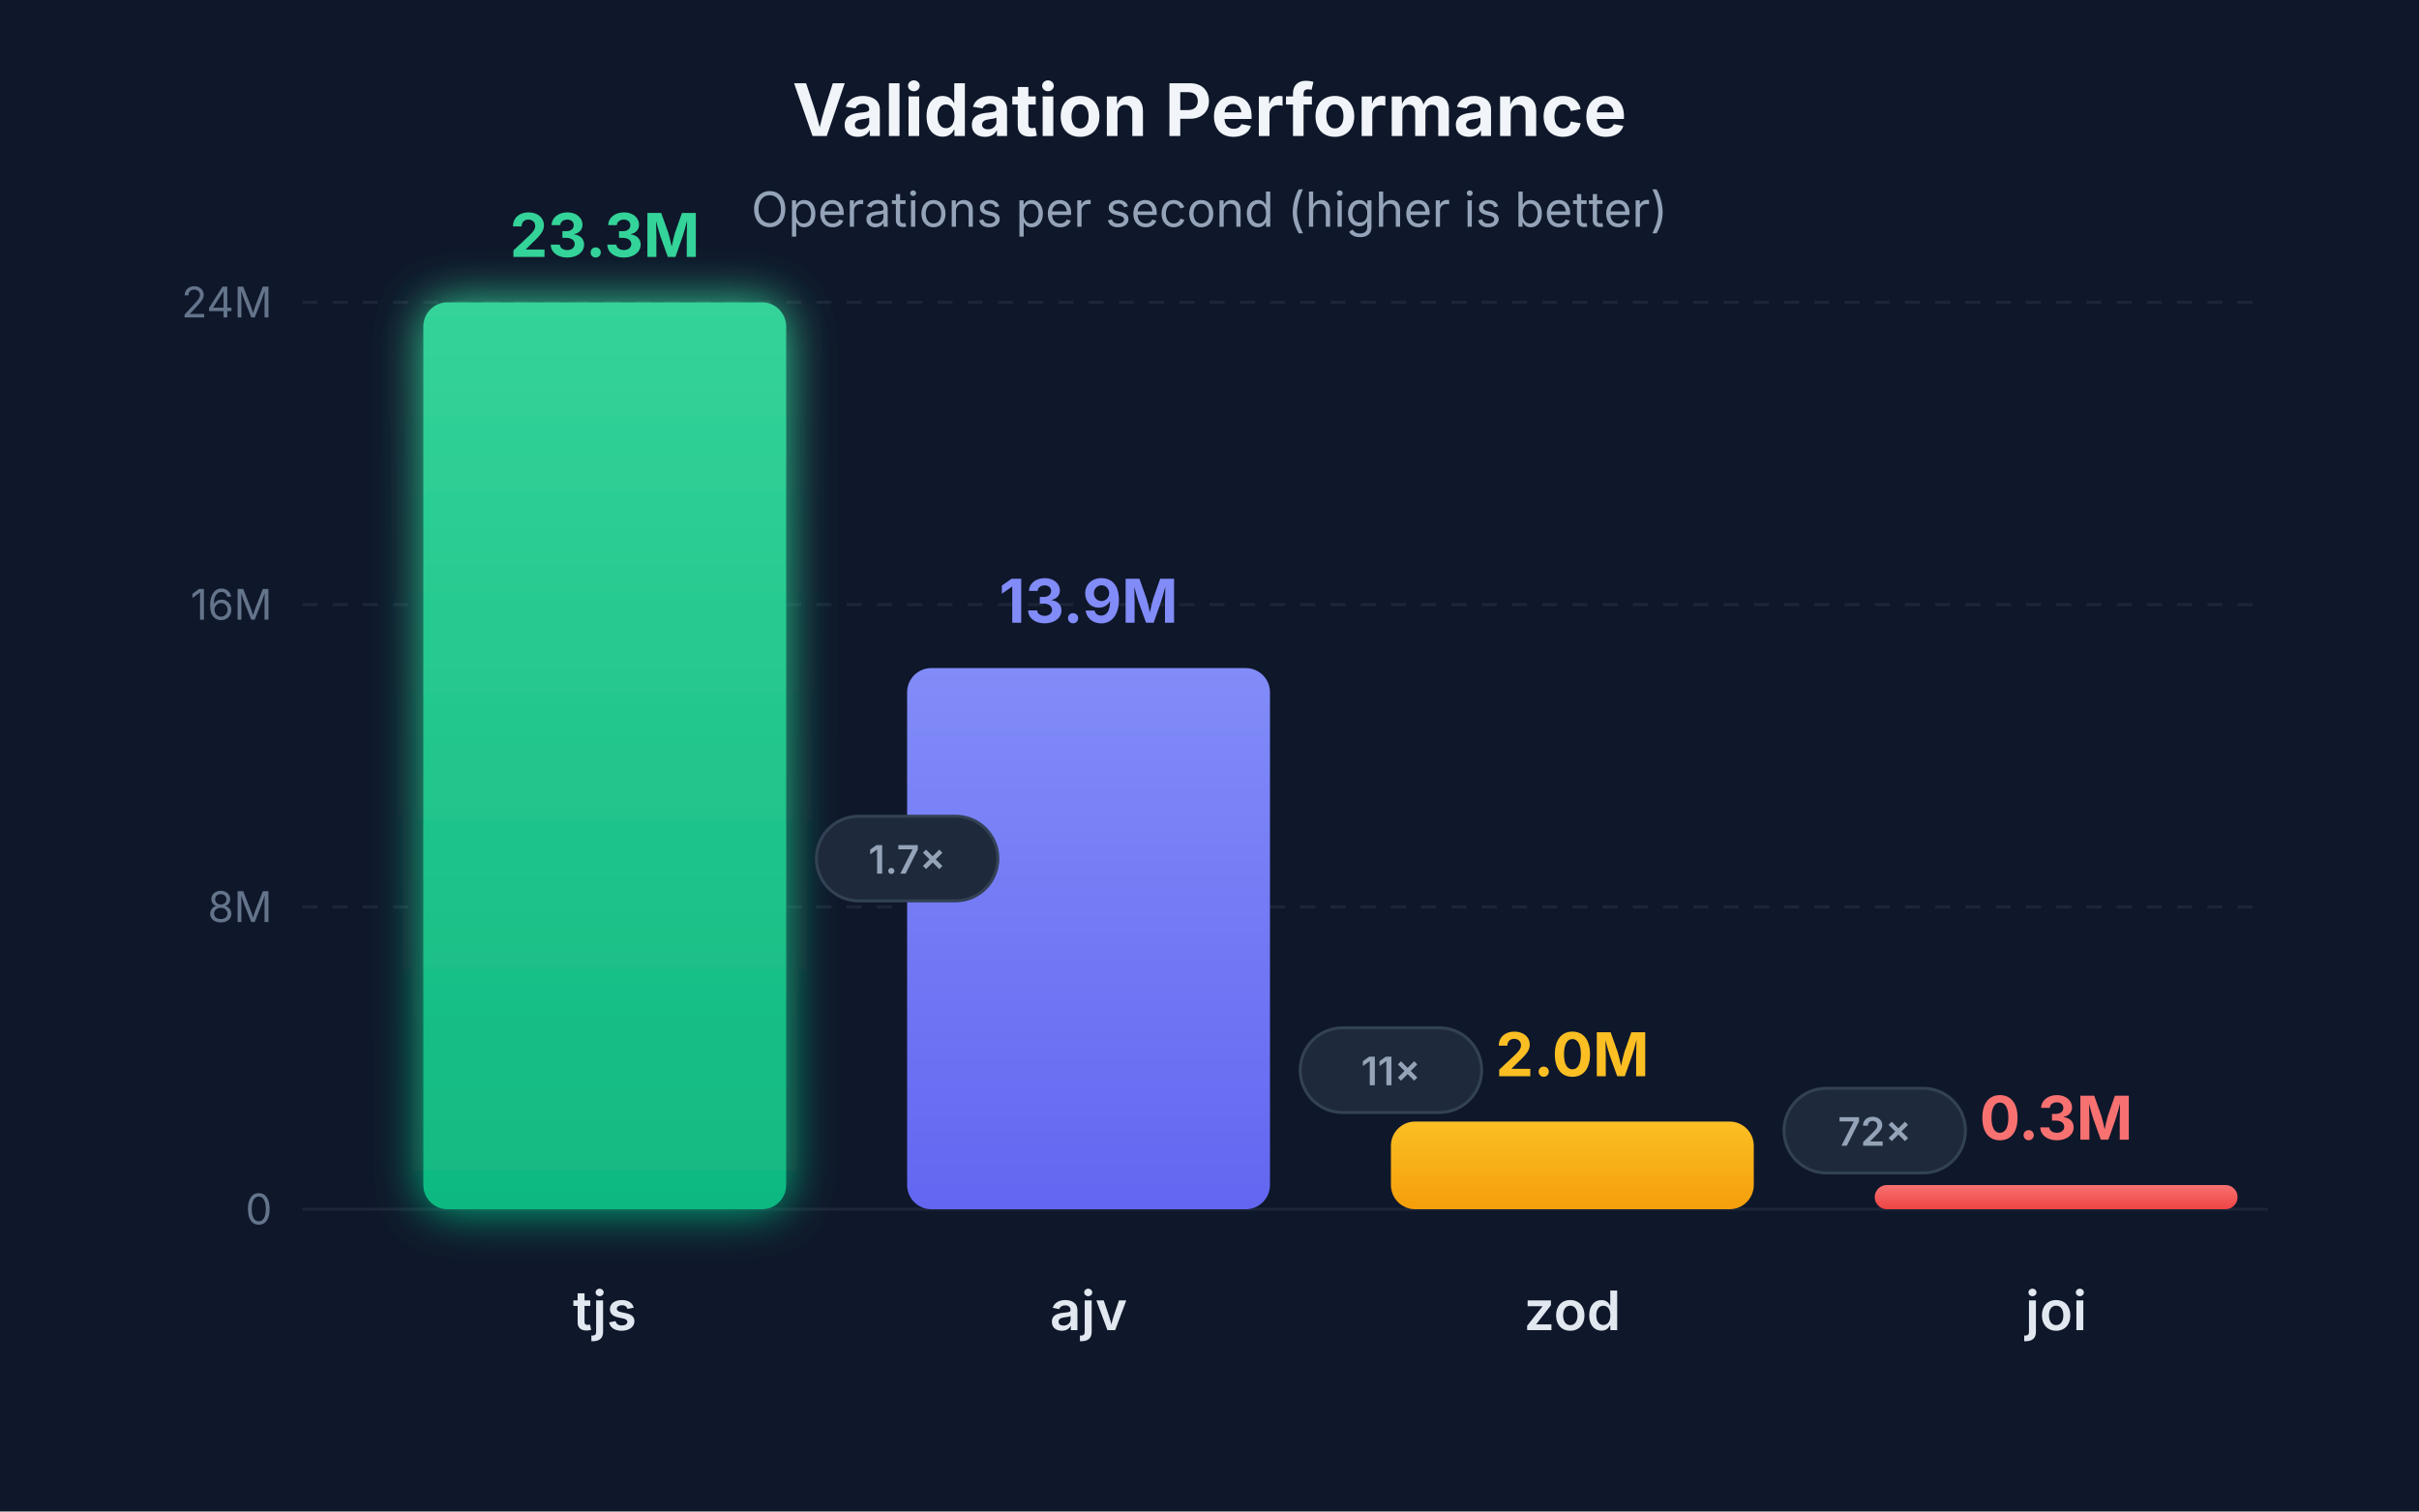
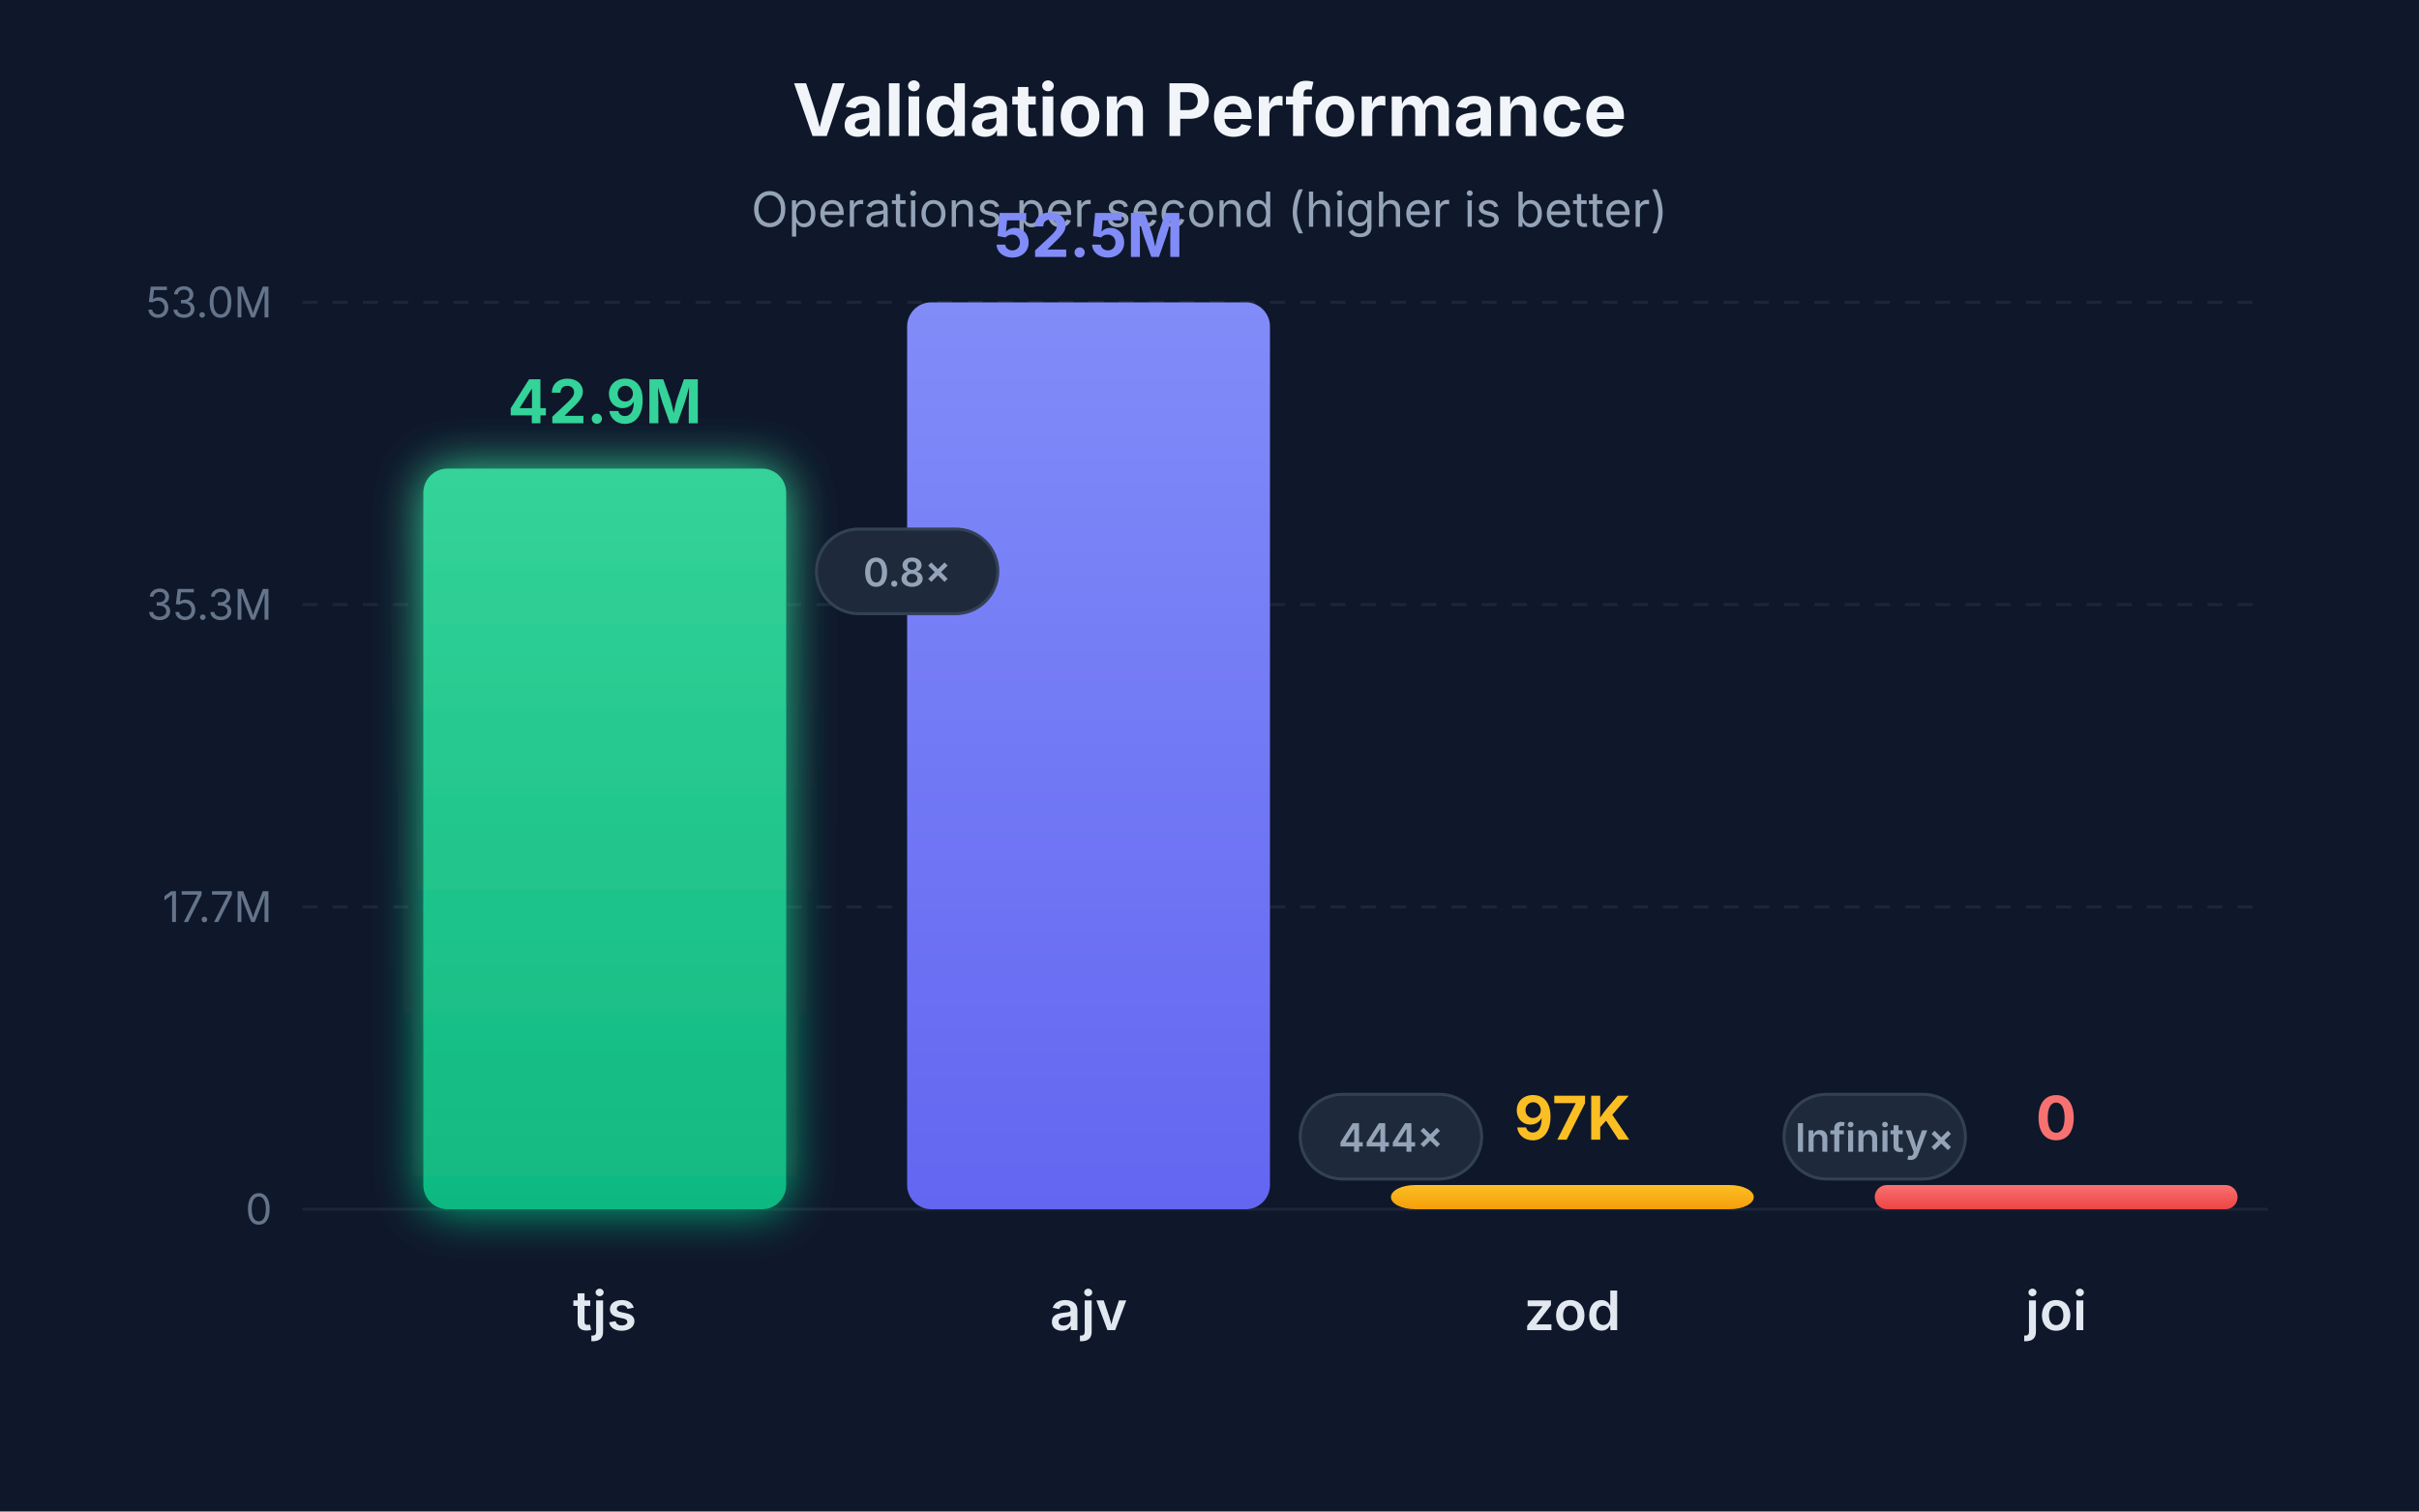
<svg xmlns="http://www.w3.org/2000/svg" viewBox="0 0 800 500">
  <defs>
    <linearGradient id="grad-tjs" x1="0%" y1="0%" x2="0%" y2="100%">
      <stop offset="0%" style="stop-color:#34d399;stop-opacity:1" />
      <stop offset="100%" style="stop-color:#10b981;stop-opacity:1" />
    </linearGradient>
    <linearGradient id="grad-ajv" x1="0%" y1="0%" x2="0%" y2="100%">
      <stop offset="0%" style="stop-color:#818cf8;stop-opacity:1" />
      <stop offset="100%" style="stop-color:#6366f1;stop-opacity:1" />
    </linearGradient>
    <linearGradient id="grad-zod" x1="0%" y1="0%" x2="0%" y2="100%">
      <stop offset="0%" style="stop-color:#fbbf24;stop-opacity:1" />
      <stop offset="100%" style="stop-color:#f59e0b;stop-opacity:1" />
    </linearGradient>
    <linearGradient id="grad-joi" x1="0%" y1="0%" x2="0%" y2="100%">
      <stop offset="0%" style="stop-color:#f87171;stop-opacity:1" />
      <stop offset="100%" style="stop-color:#ef4444;stop-opacity:1" />
    </linearGradient>
    <filter id="glow-tjs" x="-20%" y="-20%" width="140%" height="140%">
      <feGaussianBlur stdDeviation="8" result="coloredBlur" />
      <feMerge>
        <feMergeNode in="coloredBlur" />
        <feMergeNode in="SourceGraphic" />
      </feMerge>
    </filter>
  </defs>
  <rect width="800" height="500" fill="#0f172a" />
  <g opacity="0.1">
    <line x1="100" y1="400" x2="750" y2="400" stroke="#94a3b8" stroke-width="1" />
    <line x1="100" y1="300" x2="750" y2="300" stroke="#94a3b8" stroke-width="1" stroke-dasharray="5,5" />
    <line x1="100" y1="200" x2="750" y2="200" stroke="#94a3b8" stroke-width="1" stroke-dasharray="5,5" />
    <line x1="100" y1="100" x2="750" y2="100" stroke="#94a3b8" stroke-width="1" stroke-dasharray="5,5" />
  </g>
  <text x="90" y="405" text-anchor="end" fill="#64748b" font-family="system-ui, -apple-system, sans-serif" font-size="14">0</text>
-   <text x="90" y="305" text-anchor="end" fill="#64748b" font-family="system-ui, -apple-system, sans-serif" font-size="14">8M</text>
-   <text x="90" y="205" text-anchor="end" fill="#64748b" font-family="system-ui, -apple-system, sans-serif" font-size="14">16M</text>
-   <text x="90" y="105" text-anchor="end" fill="#64748b" font-family="system-ui, -apple-system, sans-serif" font-size="14">24M</text>
+   <text x="90" y="305" text-anchor="end" fill="#64748b" font-family="system-ui, -apple-system, sans-serif" font-size="14">17.7M</text>
+   <text x="90" y="205" text-anchor="end" fill="#64748b" font-family="system-ui, -apple-system, sans-serif" font-size="14">35.3M</text>
+   <text x="90" y="105" text-anchor="end" fill="#64748b" font-family="system-ui, -apple-system, sans-serif" font-size="14">53.0M</text>
  <text x="400" y="45" text-anchor="middle" fill="#f1f5f9" font-family="system-ui, -apple-system, sans-serif" font-size="24" font-weight="bold">Validation Performance</text>
  <text x="400" y="75" text-anchor="middle" fill="#94a3b8" font-family="system-ui, -apple-system, sans-serif" font-size="16">Operations per second (higher is better)</text>
-   <rect x="140" y="100" width="120" height="300" rx="8" fill="url(#grad-tjs)" filter="url(#glow-tjs)" />
+   <rect x="140" y="155" width="120" height="245" rx="8" fill="url(#grad-tjs)" filter="url(#glow-tjs)" />
  <text x="200" y="440" text-anchor="middle" fill="#e2e8f0" font-family="system-ui, -apple-system, sans-serif" font-size="18" font-weight="600">tjs</text>
-   <text x="200" y="85" text-anchor="middle" fill="#34d399" font-family="system-ui, -apple-system, sans-serif" font-size="20" font-weight="bold">23.3M</text>
-   <rect x="300" y="221" width="120" height="179" rx="8" fill="url(#grad-ajv)" />
+   <text x="200" y="140" text-anchor="middle" fill="#34d399" font-family="system-ui, -apple-system, sans-serif" font-size="20" font-weight="bold">42.9M</text>
+   <rect x="300" y="100" width="120" height="300" rx="8" fill="url(#grad-ajv)" />
  <text x="360" y="440" text-anchor="middle" fill="#e2e8f0" font-family="system-ui, -apple-system, sans-serif" font-size="18" font-weight="600">ajv</text>
-   <text x="360" y="206" text-anchor="middle" fill="#818cf8" font-family="system-ui, -apple-system, sans-serif" font-size="20" font-weight="bold">13.9M</text>
-   <rect x="460" y="371" width="120" height="29" rx="8" fill="url(#grad-zod)" />
+   <text x="360" y="85" text-anchor="middle" fill="#818cf8" font-family="system-ui, -apple-system, sans-serif" font-size="20" font-weight="bold">52.5M</text>
+   <rect x="460" y="392" width="120" height="8" rx="8" fill="url(#grad-zod)" />
  <text x="520" y="440" text-anchor="middle" fill="#e2e8f0" font-family="system-ui, -apple-system, sans-serif" font-size="18" font-weight="600">zod</text>
-   <text x="520" y="356" text-anchor="middle" fill="#fbbf24" font-family="system-ui, -apple-system, sans-serif" font-size="20" font-weight="bold">2.0M</text>
+   <text x="520" y="377" text-anchor="middle" fill="#fbbf24" font-family="system-ui, -apple-system, sans-serif" font-size="20" font-weight="bold">97K</text>
  <rect x="620" y="392" width="120" height="8" rx="4" fill="url(#grad-joi)" />
  <text x="680" y="440" text-anchor="middle" fill="#e2e8f0" font-family="system-ui, -apple-system, sans-serif" font-size="18" font-weight="600">joi</text>
-   <text x="680" y="377" text-anchor="middle" fill="#f87171" font-family="system-ui, -apple-system, sans-serif" font-size="20" font-weight="bold">0.3M</text>
-   <rect x="270" y="270" width="60" height="28" rx="14" fill="#1e293b" stroke="#334155" stroke-width="1" />
-   <text x="300" y="289" text-anchor="middle" fill="#94a3b8" font-family="system-ui, -apple-system, sans-serif" font-size="13" font-weight="600">1.7×</text>
-   <rect x="430" y="340" width="60" height="28" rx="14" fill="#1e293b" stroke="#334155" stroke-width="1" />
-   <text x="460" y="359" text-anchor="middle" fill="#94a3b8" font-family="system-ui, -apple-system, sans-serif" font-size="13" font-weight="600">11×</text>
-   <rect x="590" y="360" width="60" height="28" rx="14" fill="#1e293b" stroke="#334155" stroke-width="1" />
-   <text x="620" y="379" text-anchor="middle" fill="#94a3b8" font-family="system-ui, -apple-system, sans-serif" font-size="13" font-weight="600">72×</text>
+   <text x="680" y="377" text-anchor="middle" fill="#f87171" font-family="system-ui, -apple-system, sans-serif" font-size="20" font-weight="bold">0</text>
+   <rect x="270" y="175" width="60" height="28" rx="14" fill="#1e293b" stroke="#334155" stroke-width="1" />
+   <text x="300" y="194" text-anchor="middle" fill="#94a3b8" font-family="system-ui, -apple-system, sans-serif" font-size="13" font-weight="600">0.8×</text>
+   <rect x="430" y="362" width="60" height="28" rx="14" fill="#1e293b" stroke="#334155" stroke-width="1" />
+   <text x="460" y="381" text-anchor="middle" fill="#94a3b8" font-family="system-ui, -apple-system, sans-serif" font-size="13" font-weight="600">444×</text>
+   <rect x="590" y="362" width="60" height="28" rx="14" fill="#1e293b" stroke="#334155" stroke-width="1" />
+   <text x="620" y="381" text-anchor="middle" fill="#94a3b8" font-family="system-ui, -apple-system, sans-serif" font-size="13" font-weight="600">Infinity×</text>
</svg>
